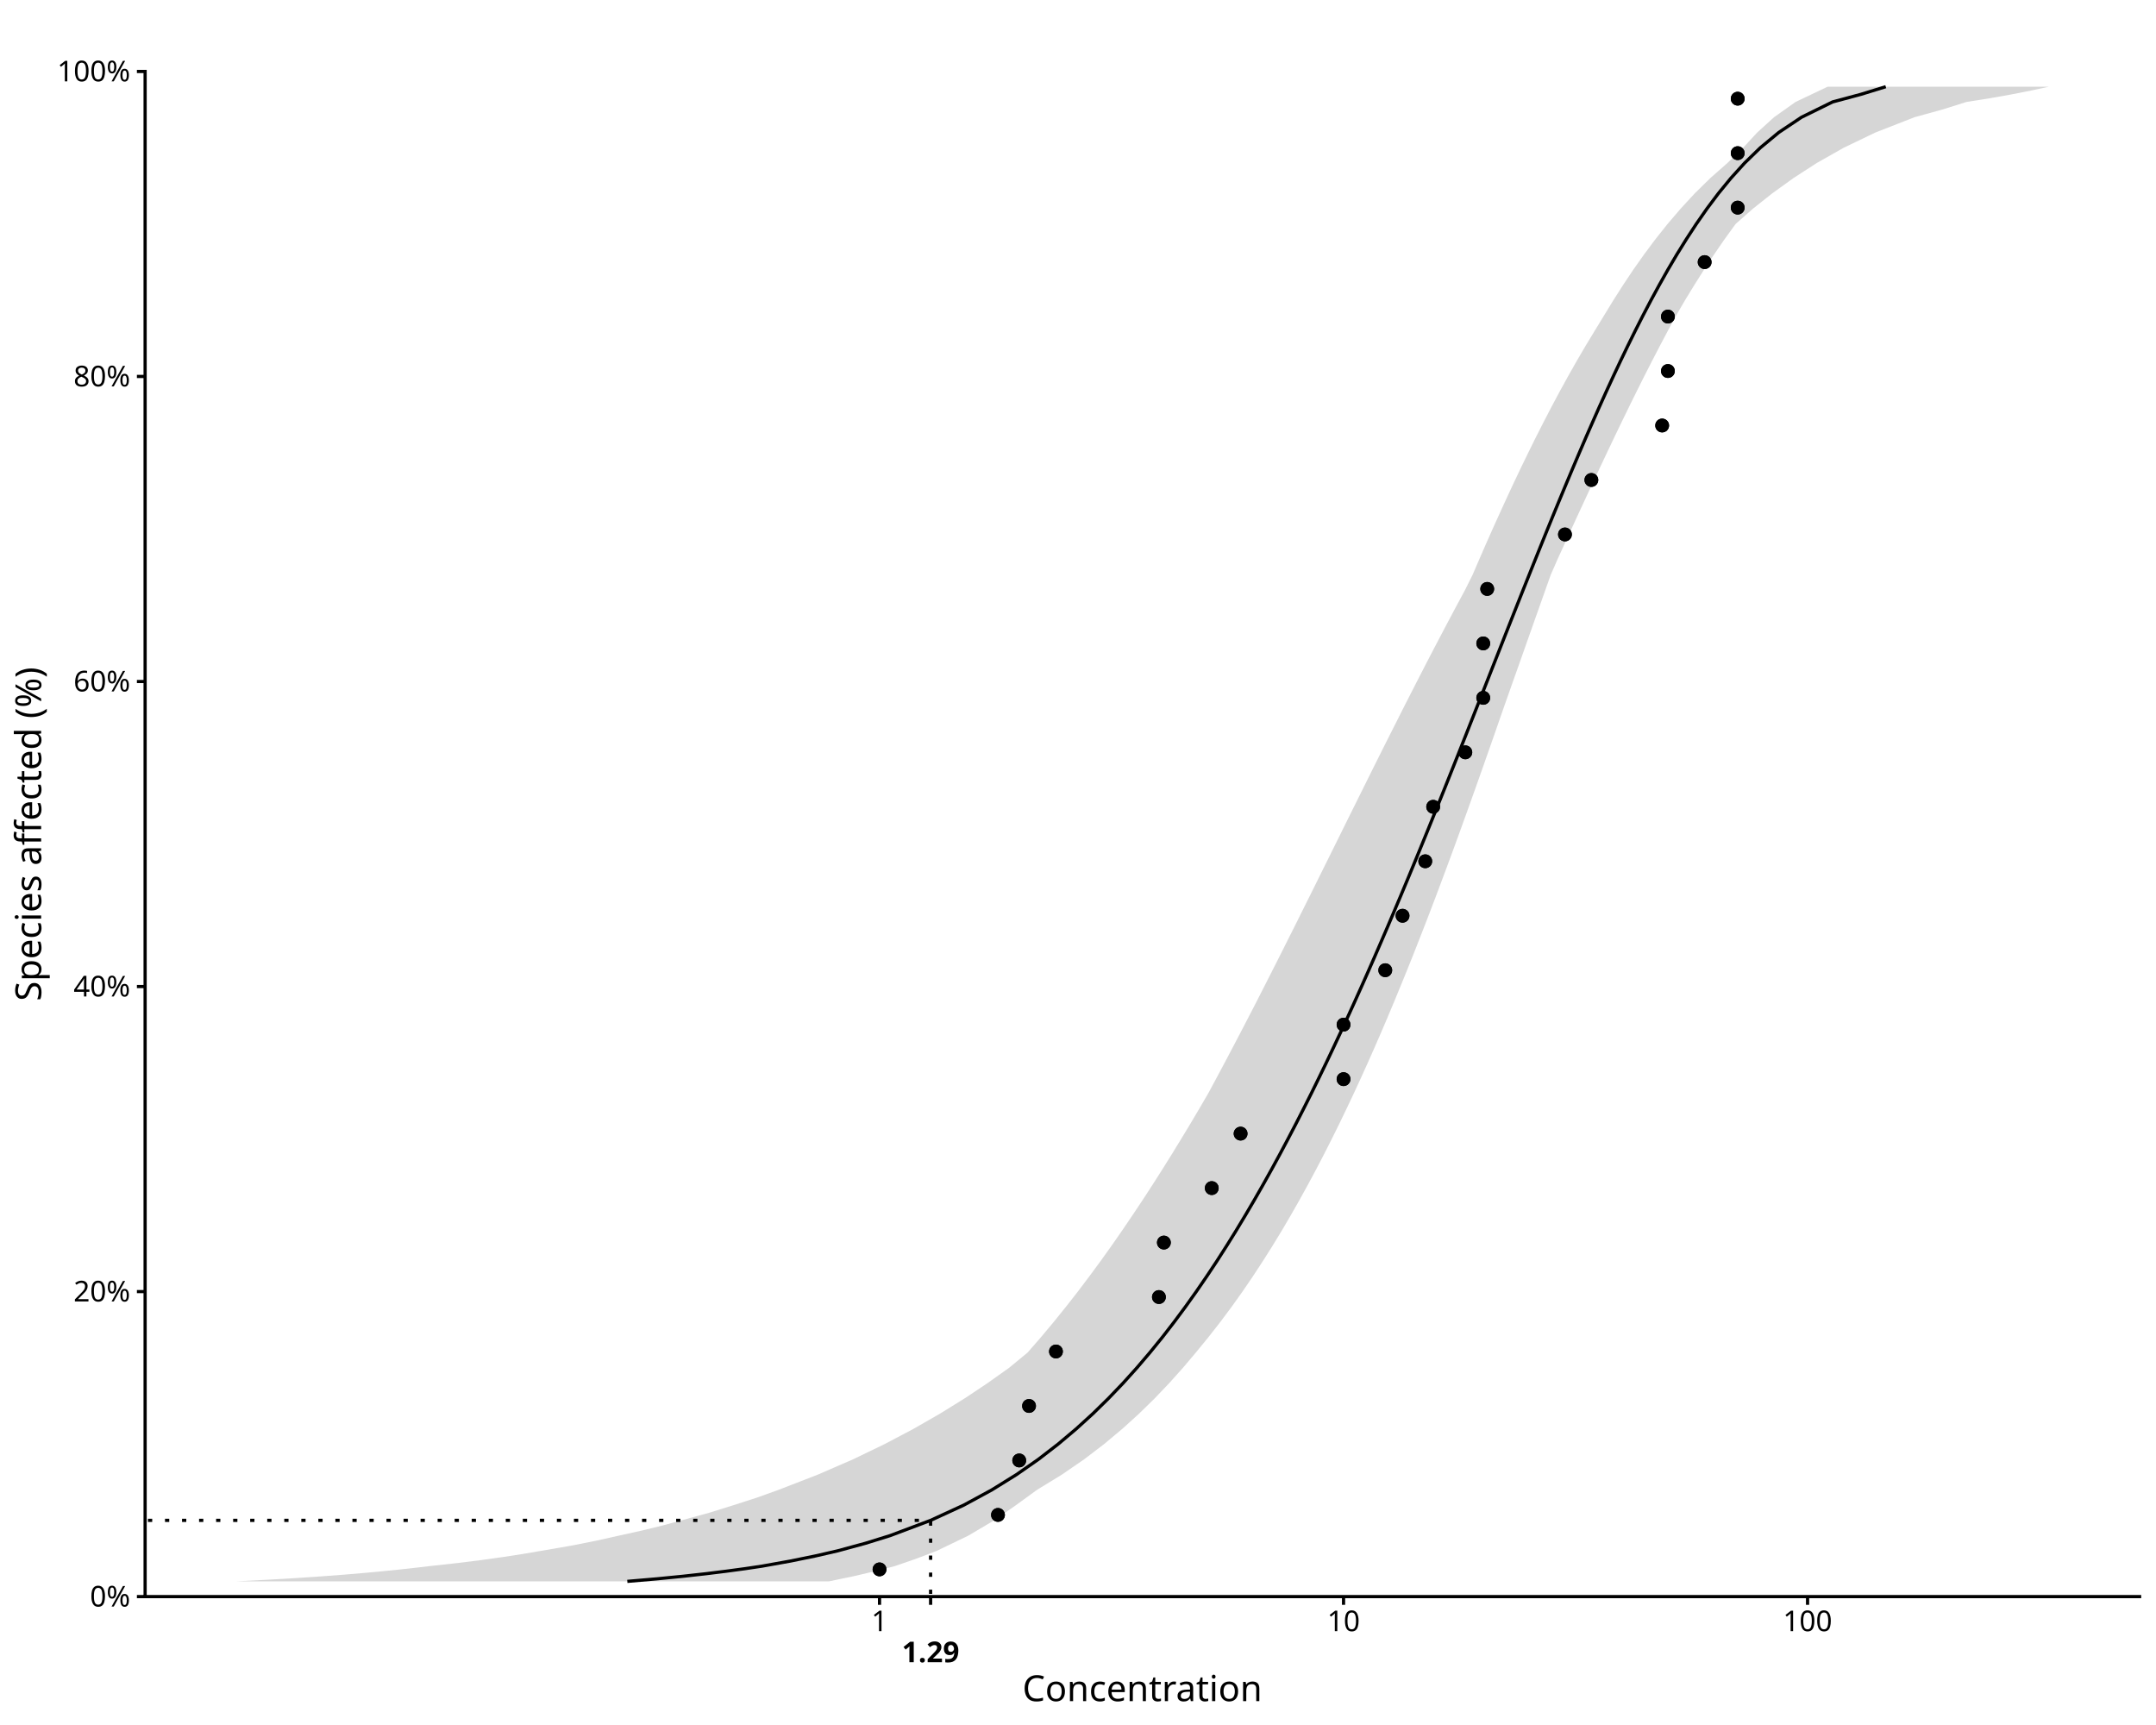
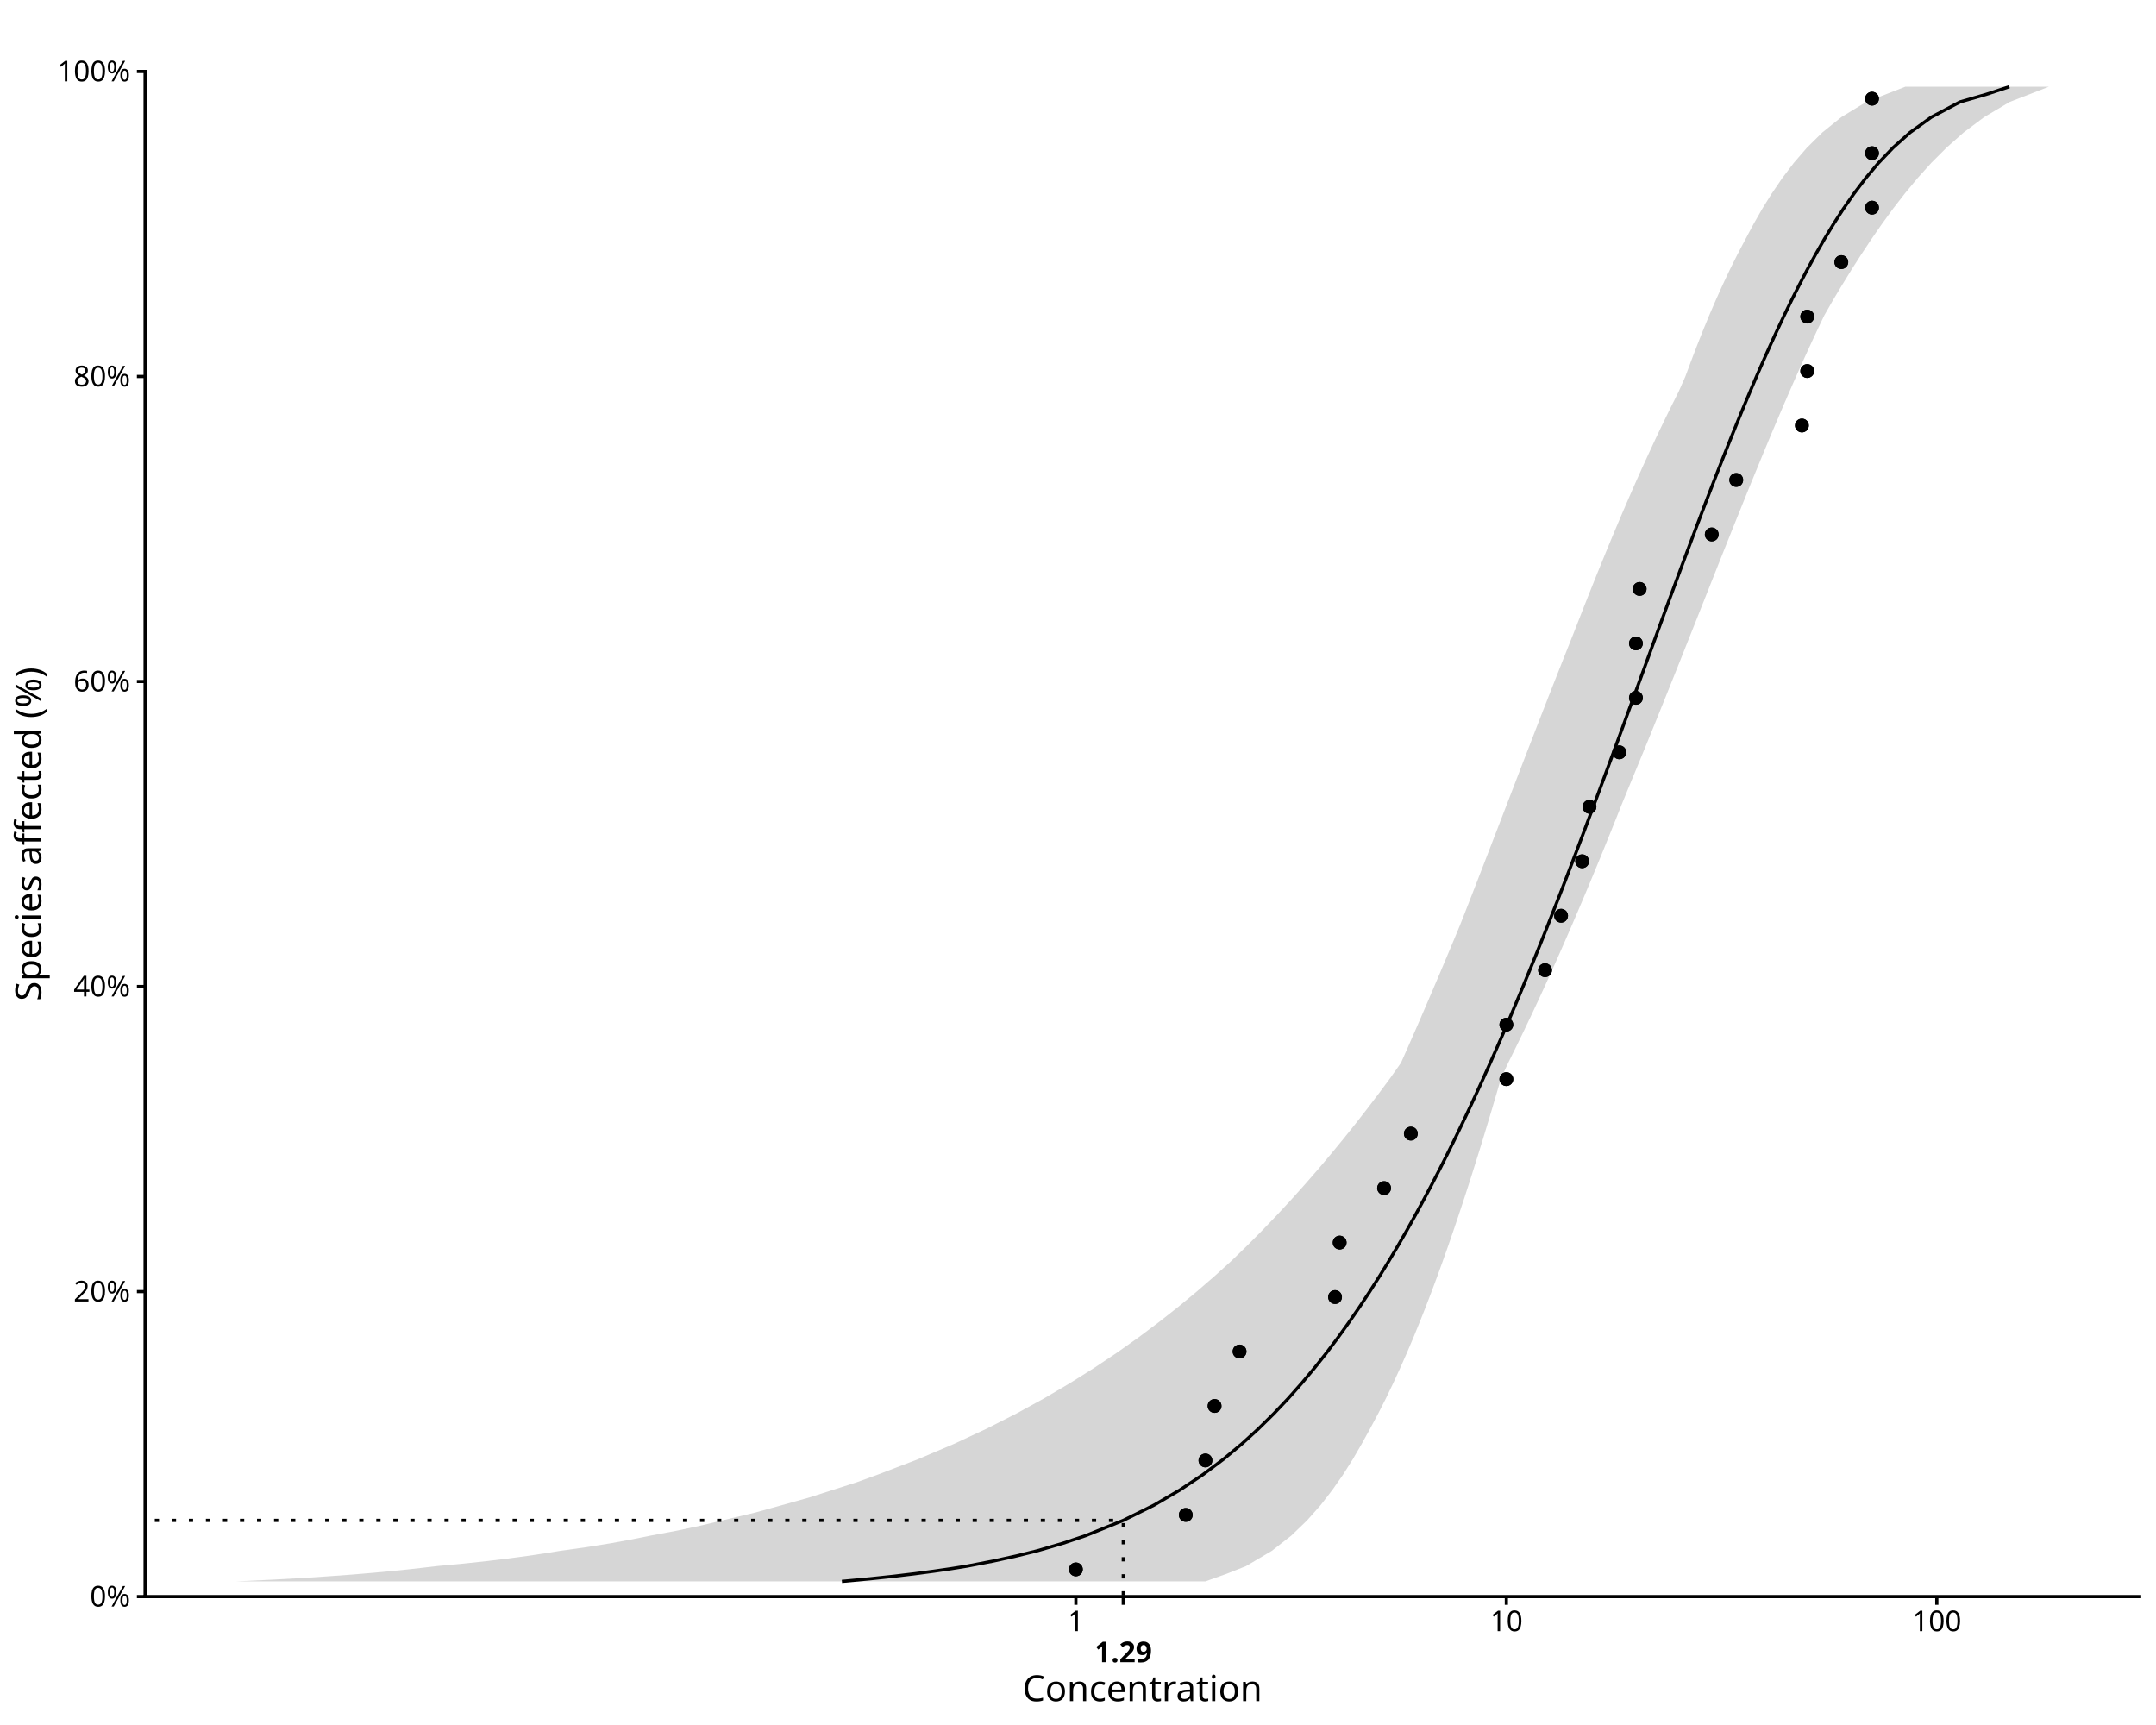
<svg xmlns="http://www.w3.org/2000/svg" class="svglite" data-engine-version="2.0" width="720.00pt" height="576.00pt" viewBox="0 0 720.00 576.00">
  <defs>
    <style type="text/css">
    .svglite line, .svglite polyline, .svglite polygon, .svglite path, .svglite rect, .svglite circle {
      fill: none;
      stroke: #000000;
      stroke-linecap: round;
      stroke-linejoin: round;
      stroke-miterlimit: 10.00;
    }
  </style>
  </defs>
  <rect width="100%" height="100%" style="stroke: none; fill: #FFFFFF;" />
  <defs>
    <clipPath id="cpMC4wMHw3MjAuMDB8MC4wMHw1NzYuMDA=">
      <rect x="0.00" y="0.00" width="720.00" height="576.00" />
    </clipPath>
  </defs>
  <g clip-path="url(#cpMC4wMHw3MjAuMDB8MC4wMHw1NzYuMDA=)">
    <rect x="0.00" y="0.00" width="720.00" height="576.00" style="stroke-width: 1.07; stroke: #FFFFFF; fill: #FFFFFF;" />
  </g>
  <defs>
    <clipPath id="cpNDguNDZ8NzE0LjUyfDIzLjg2fDUzMy4xMw==">
      <rect x="48.46" y="23.86" width="666.07" height="509.27" />
    </clipPath>
  </defs>
  <g clip-path="url(#cpNDguNDZ8NzE0LjUyfDIzLjg2fDUzMy4xMw==)">
    <rect x="48.46" y="23.86" width="666.07" height="509.27" style="stroke-width: 1.07; stroke: none; fill: #FFFFFF;" />
-     <polygon points="276.81,528.04 284.97,526.34 292.24,524.64 298.80,522.95 306.18,520.40 312.83,517.85 323.39,512.76 331.99,507.67 339.30,502.58 346.31,497.48 354.62,492.39 362.03,487.30 368.71,482.20 374.80,477.11 380.41,472.02 385.62,466.93 390.48,461.83 395.04,456.74 399.34,451.65 403.51,446.56 407.50,441.46 411.30,436.37 414.93,431.28 418.41,426.18 421.74,421.09 424.96,416.00 428.06,410.91 431.05,405.81 433.95,400.72 436.76,395.63 439.49,390.54 442.15,385.44 444.73,380.35 447.25,375.26 449.71,370.16 452.12,365.07 454.47,359.98 456.77,354.89 459.03,349.79 461.25,344.70 463.42,339.61 465.56,334.52 467.66,329.42 469.74,324.33 471.78,319.24 473.79,314.14 475.78,309.05 477.74,303.96 479.68,298.87 481.59,293.77 483.49,288.68 485.37,283.59 487.23,278.50 489.07,273.40 490.90,268.31 492.72,263.22 494.53,258.12 496.32,253.03 498.11,247.94 499.89,242.85 501.66,237.75 503.45,232.66 505.25,227.57 507.06,222.48 508.86,217.38 510.66,212.29 512.46,207.20 514.27,202.10 516.07,197.01 517.88,191.92 520.11,186.83 522.44,181.73 524.78,176.64 527.12,171.55 529.48,166.46 531.85,161.36 534.24,156.27 536.64,151.18 539.07,146.08 541.52,140.99 544.00,135.90 546.51,130.81 549.06,125.71 551.66,120.62 554.30,115.53 556.99,110.43 559.75,105.34 562.72,100.25 565.83,95.16 569.06,90.06 572.41,84.97 575.92,79.88 579.61,74.79 585.39,69.69 591.80,64.60 598.86,59.51 606.74,54.41 615.74,49.32 626.33,44.23 639.36,39.14 648.60,36.59 656.73,34.04 664.73,32.77 671.88,31.50 678.35,30.22 684.24,28.95 679.60,28.95 674.62,28.95 669.23,28.95 663.38,28.95 656.97,28.95 649.88,28.95 641.96,28.95 632.98,28.95 622.61,28.95 610.35,28.95 599.63,34.04 592.45,39.14 586.84,44.23 582.13,49.32 576.90,54.41 571.12,59.51 565.94,64.60 561.24,69.69 556.88,74.79 552.83,79.88 549.03,84.97 545.44,90.06 542.04,95.16 538.79,100.25 535.68,105.34 532.57,110.43 529.48,115.53 526.50,120.62 523.62,125.71 520.82,130.81 518.10,135.90 515.46,140.99 512.87,146.08 510.35,151.18 507.88,156.27 505.46,161.36 503.09,166.46 500.76,171.55 498.46,176.64 496.20,181.73 493.98,186.83 491.78,191.92 489.25,197.01 486.51,202.10 483.79,207.20 481.11,212.29 478.44,217.38 475.80,222.48 473.18,227.57 470.58,232.66 467.99,237.75 465.42,242.85 462.85,247.94 460.30,253.03 457.76,258.12 455.23,263.22 452.70,268.31 450.17,273.40 447.65,278.50 445.13,283.59 442.60,288.68 440.08,293.77 437.55,298.87 435.01,303.96 432.47,309.05 429.92,314.14 427.36,319.24 424.78,324.33 422.19,329.42 419.59,334.52 416.96,339.61 414.32,344.70 411.65,349.79 408.96,354.89 406.24,359.98 403.50,365.07 400.53,370.16 397.51,375.26 394.43,380.35 391.31,385.44 388.12,390.54 384.88,395.63 381.57,400.72 378.18,405.81 374.72,410.91 371.18,416.00 367.54,421.09 363.79,426.18 359.94,431.28 355.96,436.37 351.85,441.46 347.59,446.56 343.15,451.65 336.97,456.74 329.80,461.83 322.15,466.93 313.94,472.02 305.07,477.11 295.42,482.20 284.85,487.30 273.13,492.39 259.99,497.48 252.91,500.03 245.01,502.58 236.86,505.12 227.58,507.67 221.32,509.37 214.41,511.06 206.72,512.76 199.10,514.46 190.52,516.16 180.67,517.85 174.69,518.87 168.12,519.89 160.85,520.91 152.69,521.93 143.40,522.95 138.61,523.51 133.47,524.08 127.89,524.64 121.81,525.21 115.12,525.78 107.70,526.34 99.36,526.91 89.83,527.47 78.73,528.04 " style="stroke-width: 1.07; stroke: none; fill: #333333; fill-opacity: 0.20;" />
-     <polyline points="209.50,528.04 219.41,527.19 228.05,526.34 235.71,525.49 242.58,524.64 248.82,523.80 254.52,522.95 264.01,521.25 272.32,519.55 279.72,517.85 289.06,515.31 297.26,512.76 310.78,507.67 321.85,502.58 331.25,497.48 339.45,492.39 346.76,487.30 353.37,482.20 359.41,477.11 365.00,472.02 370.19,466.93 375.07,461.83 379.66,456.74 384.00,451.65 388.14,446.56 392.09,441.46 395.87,436.37 399.50,431.28 403.00,426.18 406.38,421.09 409.64,416.00 412.81,410.91 415.88,405.81 418.87,400.72 421.78,395.63 424.62,390.54 427.40,385.44 430.11,380.35 432.77,375.26 435.37,370.16 437.93,365.07 440.43,359.98 442.90,354.89 445.32,349.79 447.71,344.70 450.07,339.61 452.39,334.52 454.68,329.42 456.94,324.33 459.17,319.24 461.38,314.14 463.57,309.05 465.73,303.96 467.88,298.87 470.01,293.77 472.12,288.68 474.21,283.59 476.29,278.50 478.36,273.40 480.41,268.31 482.46,263.22 484.49,258.12 486.52,253.03 488.54,247.94 490.55,242.85 492.56,237.75 494.57,232.66 496.58,227.57 498.58,222.48 500.59,217.38 502.59,212.29 504.60,207.20 506.62,202.10 508.64,197.01 510.67,191.92 512.71,186.83 514.76,181.73 516.82,176.64 518.90,171.55 521.00,166.46 523.12,161.36 525.26,156.27 527.42,151.18 529.61,146.08 531.84,140.99 534.09,135.90 536.39,130.81 538.74,125.71 541.13,120.62 543.58,115.53 546.10,110.43 548.68,105.34 551.35,100.25 554.12,95.16 556.99,90.06 559.99,84.97 563.15,79.88 566.48,74.79 570.03,69.69 573.85,64.60 578.02,59.51 582.64,54.41 587.88,49.32 594.02,44.23 601.63,39.14 611.99,34.04 621.45,31.50 629.75,28.95 " style="stroke-width: 1.07; stroke-linecap: butt;" />
-     <polyline points="-326.13,507.67 6.22,507.67 52.63,507.67 79.83,507.67 99.16,507.67 114.15,507.67 126.40,507.67 136.76,507.67 145.74,507.67 153.66,507.67 160.75,507.67 167.16,507.67 173.01,507.67 178.39,507.67 183.38,507.67 188.02,507.67 192.36,507.67 196.44,507.67 200.28,507.67 203.92,507.67 207.37,507.67 210.65,507.67 213.78,507.67 216.78,507.67 219.64,507.67 222.39,507.67 225.02,507.67 227.56,507.67 230.01,507.67 232.37,507.67 234.65,507.67 236.86,507.67 238.99,507.67 241.06,507.67 243.07,507.67 245.02,507.67 246.92,507.67 248.76,507.67 250.56,507.67 252.31,507.67 254.01,507.67 255.67,507.67 257.29,507.67 258.88,507.67 260.42,507.67 261.93,507.67 263.41,507.67 264.86,507.67 266.28,507.67 267.66,507.67 269.02,507.67 270.36,507.67 271.66,507.67 272.94,507.67 274.20,507.67 275.44,507.67 276.65,507.67 277.84,507.67 279.01,507.67 280.16,507.67 281.29,507.67 282.40,507.67 283.50,507.67 284.58,507.67 285.64,507.67 286.68,507.67 287.71,507.67 288.72,507.67 289.71,507.67 290.70,507.67 291.67,507.67 292.62,507.67 293.56,507.67 294.49,507.67 295.41,507.67 296.31,507.67 297.20,507.67 298.08,507.67 298.95,507.67 299.80,507.67 300.65,507.67 301.49,507.67 302.31,507.67 303.13,507.67 303.93,507.67 304.73,507.67 305.52,507.67 306.30,507.67 307.07,507.67 307.83,507.67 308.58,507.67 309.32,507.67 310.06,507.67 310.78,507.67 310.78,533.13 " style="stroke-width: 1.07; stroke-dasharray: 1.42,4.27; stroke-linecap: butt;" />
-     <circle cx="343.65" cy="469.47" r="1.95" style="stroke-width: 0.71; fill: #000000;" />
-     <circle cx="352.64" cy="451.28" r="1.95" style="stroke-width: 0.71; fill: #000000;" />
-     <circle cx="388.68" cy="414.91" r="1.95" style="stroke-width: 0.71; fill: #000000;" />
-     <circle cx="448.68" cy="360.34" r="1.95" style="stroke-width: 0.71; fill: #000000;" />
-     <circle cx="478.61" cy="269.40" r="1.95" style="stroke-width: 0.71; fill: #000000;" />
-     <circle cx="489.35" cy="251.21" r="1.95" style="stroke-width: 0.71; fill: #000000;" />
-     <circle cx="414.30" cy="378.53" r="1.95" style="stroke-width: 0.71; fill: #000000;" />
-     <circle cx="448.68" cy="342.15" r="1.95" style="stroke-width: 0.71; fill: #000000;" />
-     <circle cx="468.38" cy="305.78" r="1.95" style="stroke-width: 0.71; fill: #000000;" />
-     <circle cx="475.97" cy="287.59" r="1.95" style="stroke-width: 0.71; fill: #000000;" />
-     <circle cx="495.33" cy="233.02" r="1.95" style="stroke-width: 0.71; fill: #000000;" />
-     <circle cx="495.33" cy="214.84" r="1.95" style="stroke-width: 0.71; fill: #000000;" />
-     <circle cx="496.66" cy="196.65" r="1.95" style="stroke-width: 0.71; fill: #000000;" />
-     <circle cx="555.08" cy="142.08" r="1.95" style="stroke-width: 0.71; fill: #000000;" />
-     <circle cx="557.00" cy="123.89" r="1.95" style="stroke-width: 0.71; fill: #000000;" />
-     <circle cx="580.31" cy="69.33" r="1.95" style="stroke-width: 0.71; fill: #000000;" />
-     <circle cx="580.31" cy="51.14" r="1.95" style="stroke-width: 0.71; fill: #000000;" />
-     <circle cx="580.31" cy="32.95" r="1.95" style="stroke-width: 0.71; fill: #000000;" />
-     <circle cx="293.72" cy="524.04" r="1.95" style="stroke-width: 0.71; fill: #000000;" />
-     <circle cx="333.28" cy="505.85" r="1.95" style="stroke-width: 0.71; fill: #000000;" />
-     <circle cx="340.37" cy="487.66" r="1.95" style="stroke-width: 0.71; fill: #000000;" />
-     <circle cx="387.02" cy="433.10" r="1.95" style="stroke-width: 0.71; fill: #000000;" />
-     <circle cx="404.67" cy="396.72" r="1.95" style="stroke-width: 0.71; fill: #000000;" />
-     <circle cx="462.61" cy="323.97" r="1.95" style="stroke-width: 0.71; fill: #000000;" />
-     <circle cx="522.62" cy="178.46" r="1.95" style="stroke-width: 0.71; fill: #000000;" />
-     <circle cx="531.44" cy="160.27" r="1.95" style="stroke-width: 0.71; fill: #000000;" />
-     <circle cx="557.00" cy="105.71" r="1.95" style="stroke-width: 0.71; fill: #000000;" />
-     <circle cx="569.27" cy="87.52" r="1.95" style="stroke-width: 0.71; fill: #000000;" />
-     <circle cx="343.65" cy="469.47" r="1.95" style="stroke-width: 0.71; fill: #000000;" />
-     <circle cx="352.64" cy="451.28" r="1.95" style="stroke-width: 0.71; fill: #000000;" />
-     <circle cx="388.68" cy="414.91" r="1.95" style="stroke-width: 0.71; fill: #000000;" />
-     <circle cx="448.68" cy="360.34" r="1.95" style="stroke-width: 0.71; fill: #000000;" />
-     <circle cx="478.61" cy="269.40" r="1.95" style="stroke-width: 0.71; fill: #000000;" />
-     <circle cx="489.35" cy="251.21" r="1.95" style="stroke-width: 0.71; fill: #000000;" />
-     <circle cx="414.30" cy="378.53" r="1.95" style="stroke-width: 0.71; fill: #000000;" />
-     <circle cx="448.68" cy="342.15" r="1.95" style="stroke-width: 0.71; fill: #000000;" />
-     <circle cx="468.38" cy="305.78" r="1.95" style="stroke-width: 0.71; fill: #000000;" />
-     <circle cx="475.97" cy="287.59" r="1.95" style="stroke-width: 0.71; fill: #000000;" />
-     <circle cx="495.33" cy="233.02" r="1.95" style="stroke-width: 0.71; fill: #000000;" />
-     <circle cx="495.33" cy="214.84" r="1.95" style="stroke-width: 0.71; fill: #000000;" />
-     <circle cx="496.66" cy="196.65" r="1.95" style="stroke-width: 0.71; fill: #000000;" />
-     <circle cx="555.08" cy="142.08" r="1.95" style="stroke-width: 0.71; fill: #000000;" />
-     <circle cx="557.00" cy="123.89" r="1.95" style="stroke-width: 0.71; fill: #000000;" />
-     <circle cx="580.31" cy="69.33" r="1.95" style="stroke-width: 0.71; fill: #000000;" />
-     <circle cx="580.31" cy="51.14" r="1.95" style="stroke-width: 0.71; fill: #000000;" />
-     <circle cx="580.31" cy="32.95" r="1.95" style="stroke-width: 0.71; fill: #000000;" />
-     <circle cx="293.72" cy="524.04" r="1.95" style="stroke-width: 0.71; fill: #000000;" />
-     <circle cx="333.28" cy="505.85" r="1.95" style="stroke-width: 0.71; fill: #000000;" />
-     <circle cx="340.37" cy="487.66" r="1.95" style="stroke-width: 0.71; fill: #000000;" />
-     <circle cx="387.02" cy="433.10" r="1.95" style="stroke-width: 0.71; fill: #000000;" />
-     <circle cx="404.67" cy="396.72" r="1.95" style="stroke-width: 0.71; fill: #000000;" />
-     <circle cx="462.61" cy="323.97" r="1.95" style="stroke-width: 0.71; fill: #000000;" />
-     <circle cx="522.62" cy="178.46" r="1.95" style="stroke-width: 0.71; fill: #000000;" />
-     <circle cx="531.44" cy="160.27" r="1.95" style="stroke-width: 0.71; fill: #000000;" />
-     <circle cx="557.00" cy="105.71" r="1.95" style="stroke-width: 0.71; fill: #000000;" />
-     <circle cx="569.27" cy="87.52" r="1.95" style="stroke-width: 0.71; fill: #000000;" />
-     <polyline points="343.65,469.47 343.65,469.47 " style="stroke-width: 1.07; stroke-linecap: butt;" />
-     <polyline points="352.64,451.28 352.64,451.28 " style="stroke-width: 1.07; stroke-linecap: butt;" />
-     <polyline points="388.68,414.91 388.68,414.91 " style="stroke-width: 1.07; stroke-linecap: butt;" />
-     <polyline points="448.68,360.34 448.68,360.34 " style="stroke-width: 1.07; stroke-linecap: butt;" />
-     <polyline points="478.61,269.40 478.61,269.40 " style="stroke-width: 1.07; stroke-linecap: butt;" />
-     <polyline points="489.35,251.21 489.35,251.21 " style="stroke-width: 1.07; stroke-linecap: butt;" />
-     <polyline points="414.30,378.53 414.30,378.53 " style="stroke-width: 1.07; stroke-linecap: butt;" />
-     <polyline points="448.68,342.15 448.68,342.15 " style="stroke-width: 1.07; stroke-linecap: butt;" />
-     <polyline points="468.38,305.78 468.38,305.78 " style="stroke-width: 1.07; stroke-linecap: butt;" />
-     <polyline points="475.97,287.59 475.97,287.59 " style="stroke-width: 1.07; stroke-linecap: butt;" />
-     <polyline points="495.33,233.02 495.33,233.02 " style="stroke-width: 1.07; stroke-linecap: butt;" />
-     <polyline points="495.33,214.84 495.33,214.84 " style="stroke-width: 1.07; stroke-linecap: butt;" />
-     <polyline points="496.66,196.65 496.66,196.65 " style="stroke-width: 1.07; stroke-linecap: butt;" />
-     <polyline points="555.08,142.08 555.08,142.08 " style="stroke-width: 1.07; stroke-linecap: butt;" />
-     <polyline points="557.00,123.89 557.00,123.89 " style="stroke-width: 1.07; stroke-linecap: butt;" />
-     <polyline points="580.31,69.33 580.31,69.33 " style="stroke-width: 1.07; stroke-linecap: butt;" />
-     <polyline points="580.31,51.14 580.31,51.14 " style="stroke-width: 1.07; stroke-linecap: butt;" />
-     <polyline points="580.31,32.95 580.31,32.95 " style="stroke-width: 1.07; stroke-linecap: butt;" />
-     <polyline points="293.72,524.04 293.72,524.04 " style="stroke-width: 1.07; stroke-linecap: butt;" />
-     <polyline points="333.28,505.85 333.28,505.85 " style="stroke-width: 1.07; stroke-linecap: butt;" />
-     <polyline points="340.37,487.66 340.37,487.66 " style="stroke-width: 1.07; stroke-linecap: butt;" />
-     <polyline points="387.02,433.10 387.02,433.10 " style="stroke-width: 1.07; stroke-linecap: butt;" />
-     <polyline points="404.67,396.72 404.67,396.72 " style="stroke-width: 1.07; stroke-linecap: butt;" />
-     <polyline points="462.61,323.97 462.61,323.97 " style="stroke-width: 1.07; stroke-linecap: butt;" />
-     <polyline points="522.62,178.46 522.62,178.46 " style="stroke-width: 1.07; stroke-linecap: butt;" />
-     <polyline points="531.44,160.27 531.44,160.27 " style="stroke-width: 1.07; stroke-linecap: butt;" />
-     <polyline points="557.00,105.71 557.00,105.71 " style="stroke-width: 1.07; stroke-linecap: butt;" />
-     <polyline points="569.27,87.52 569.27,87.52 " style="stroke-width: 1.07; stroke-linecap: butt;" />
+     <polygon points="402.52,528.04 409.68,525.49 416.10,522.95 424.72,517.85 431.22,512.76 436.51,507.67 441.02,502.58 444.97,497.48 448.52,492.39 451.74,487.30 454.71,482.20 457.51,477.11 460.24,472.02 462.83,466.93 465.28,461.83 467.62,456.74 469.87,451.65 472.03,446.56 474.11,441.46 476.13,436.37 478.08,431.28 479.98,426.18 481.82,421.09 483.62,416.00 485.38,410.91 487.10,405.81 488.79,400.72 490.44,395.63 492.06,390.54 493.66,385.44 495.23,380.35 496.77,375.26 498.30,370.16 499.80,365.07 501.29,359.98 503.67,354.89 506.19,349.79 508.67,344.70 511.10,339.61 513.49,334.52 515.84,329.42 518.15,324.33 520.43,319.24 522.67,314.14 524.89,309.05 527.07,303.96 529.23,298.87 531.36,293.77 533.47,288.68 535.56,283.59 537.62,278.50 539.67,273.40 541.70,268.31 543.78,263.22 545.89,258.12 547.99,253.03 550.08,247.94 552.15,242.85 554.21,237.75 556.26,232.66 558.30,227.57 560.34,222.48 562.37,217.38 564.39,212.29 566.42,207.20 568.44,202.10 570.46,197.01 572.48,191.92 574.50,186.83 576.54,181.73 578.57,176.64 580.62,171.55 582.67,166.46 584.74,161.36 586.83,156.27 588.93,151.18 591.05,146.08 593.20,140.99 595.37,135.90 597.57,130.81 599.81,125.71 602.09,120.62 604.41,115.53 606.78,110.43 609.21,105.34 612.12,100.25 615.17,95.16 618.31,90.06 621.56,84.97 624.94,79.88 628.47,74.79 632.18,69.69 636.13,64.60 640.35,59.51 644.94,54.41 650.02,49.32 655.77,44.23 662.56,39.14 671.14,34.04 684.24,28.95 679.27,28.95 673.87,28.95 667.95,28.95 661.41,28.95 654.11,28.95 645.84,28.95 636.30,28.95 623.22,34.04 614.87,39.14 608.57,44.23 603.42,49.32 599.02,54.41 595.16,59.51 591.69,64.60 588.52,69.69 585.61,74.79 582.89,79.88 580.21,84.97 577.67,90.06 575.26,95.16 572.97,100.25 570.78,105.34 568.68,110.43 566.67,115.53 564.72,120.62 562.83,125.71 560.57,130.81 558.01,135.90 555.52,140.99 553.08,146.08 550.71,151.18 548.38,156.27 546.10,161.36 543.86,166.46 541.67,171.55 539.51,176.64 537.38,181.73 535.29,186.83 533.22,191.92 531.18,197.01 529.16,202.10 527.16,207.20 525.17,212.29 523.14,217.38 521.12,222.48 519.11,227.57 517.11,232.66 515.12,237.75 513.14,242.85 511.17,247.94 509.20,253.03 507.24,258.12 505.28,263.22 503.32,268.31 501.36,273.40 499.39,278.50 497.43,283.59 495.46,288.68 493.49,293.77 491.51,298.87 489.52,303.96 487.52,309.05 485.40,314.14 483.26,319.24 481.12,324.33 478.95,329.42 476.77,334.52 474.58,339.61 472.36,344.70 470.12,349.79 467.86,354.89 464.28,359.98 460.50,365.07 456.63,370.16 452.66,375.26 448.58,380.35 444.39,385.44 440.09,390.54 435.65,395.63 431.08,400.72 426.36,405.81 421.47,410.91 416.42,416.00 411.16,421.09 405.53,426.18 399.64,431.28 393.49,436.37 387.02,441.46 380.22,446.56 373.04,451.65 365.43,456.74 357.33,461.83 348.68,466.93 339.39,472.02 329.35,477.11 318.43,482.20 306.43,487.30 293.13,492.39 286.11,494.94 278.20,497.48 270.25,500.03 261.14,502.58 251.97,505.12 241.23,507.67 234.21,509.37 226.31,511.06 217.26,512.76 210.96,514.03 203.96,515.31 196.07,516.58 187.03,517.85 181.79,518.70 176.06,519.55 169.75,520.40 162.73,521.25 154.81,522.10 145.75,522.95 141.01,523.51 135.88,524.08 130.29,524.64 124.15,525.21 117.34,525.78 109.69,526.34 100.97,526.91 90.84,527.47 78.73,528.04 " style="stroke-width: 1.07; stroke: none; fill: #333333; fill-opacity: 0.20;" />
+     <polyline points="281.16,528.04 290.36,527.19 298.37,526.34 305.47,525.49 311.85,524.64 317.63,523.80 322.93,522.95 331.73,521.25 339.44,519.55 346.30,517.85 354.97,515.31 362.57,512.76 375.12,507.67 385.38,502.58 394.10,497.48 401.72,492.39 408.50,487.30 414.63,482.20 420.23,477.11 425.41,472.02 430.23,466.93 434.75,461.83 439.01,456.74 443.05,451.65 446.88,446.56 450.54,441.46 454.05,436.37 457.42,431.28 460.67,426.18 463.80,421.09 466.83,416.00 469.77,410.91 472.62,405.81 475.39,400.72 478.09,395.63 480.73,390.54 483.30,385.44 485.82,380.35 488.28,375.26 490.70,370.16 493.07,365.07 495.39,359.98 497.68,354.89 499.93,349.79 502.15,344.70 504.33,339.61 506.48,334.52 508.61,329.42 510.70,324.33 512.78,319.24 514.83,314.14 516.86,309.05 518.86,303.96 520.86,298.87 522.83,293.77 524.79,288.68 526.73,283.59 528.66,278.50 530.57,273.40 532.48,268.31 534.38,263.22 536.27,258.12 538.15,253.03 540.02,247.94 541.89,242.85 543.75,237.75 545.62,232.66 547.48,227.57 549.34,222.48 551.20,217.38 553.06,212.29 554.92,207.20 556.79,202.10 558.67,197.01 560.55,191.92 562.44,186.83 564.35,181.73 566.26,176.64 568.19,171.55 570.13,166.46 572.10,161.36 574.08,156.27 576.09,151.18 578.12,146.08 580.19,140.99 582.28,135.90 584.42,130.81 586.59,125.71 588.81,120.62 591.08,115.53 593.42,110.43 595.82,105.34 598.29,100.25 600.86,95.16 603.52,90.06 606.31,84.97 609.23,79.88 612.32,74.79 615.62,69.69 619.17,64.60 623.03,59.51 627.32,54.41 632.18,49.32 637.88,44.23 644.93,39.14 654.54,34.04 663.32,31.50 671.02,28.95 " style="stroke-width: 1.07; stroke-linecap: butt;" />
+     <polyline points="-215.74,507.67 97.43,507.67 140.50,507.67 165.75,507.67 183.67,507.67 197.58,507.67 208.95,507.67 218.57,507.67 226.90,507.67 234.24,507.67 240.82,507.67 246.76,507.67 252.19,507.67 257.19,507.67 261.81,507.67 266.12,507.67 270.14,507.67 273.93,507.67 277.50,507.67 280.87,507.67 284.07,507.67 287.12,507.67 290.02,507.67 292.79,507.67 295.45,507.67 298.00,507.67 300.45,507.67 302.80,507.67 305.07,507.67 307.26,507.67 309.38,507.67 311.43,507.67 313.41,507.67 315.33,507.67 317.19,507.67 319.00,507.67 320.76,507.67 322.47,507.67 324.13,507.67 325.76,507.67 327.34,507.67 328.88,507.67 330.38,507.67 331.85,507.67 333.29,507.67 334.69,507.67 336.06,507.67 337.40,507.67 338.72,507.67 340.00,507.67 341.27,507.67 342.50,507.67 343.71,507.67 344.90,507.67 346.07,507.67 347.21,507.67 348.34,507.67 349.44,507.67 350.53,507.67 351.60,507.67 352.65,507.67 353.68,507.67 354.69,507.67 355.69,507.67 356.68,507.67 357.64,507.67 358.60,507.67 359.54,507.67 360.46,507.67 361.37,507.67 362.27,507.67 363.16,507.67 364.03,507.67 364.89,507.67 365.74,507.67 366.58,507.67 367.40,507.67 368.22,507.67 369.03,507.67 369.82,507.67 370.61,507.67 371.38,507.67 372.15,507.67 372.90,507.67 373.65,507.67 374.39,507.67 375.12,507.67 375.12,533.13 " style="stroke-width: 1.07; stroke-dasharray: 1.42,4.27; stroke-linecap: butt;" />
+     <circle cx="405.61" cy="469.47" r="1.95" style="stroke-width: 0.71; fill: #000000;" />
+     <circle cx="413.95" cy="451.28" r="1.95" style="stroke-width: 0.71; fill: #000000;" />
+     <circle cx="447.38" cy="414.91" r="1.95" style="stroke-width: 0.71; fill: #000000;" />
+     <circle cx="503.05" cy="360.34" r="1.95" style="stroke-width: 0.71; fill: #000000;" />
+     <circle cx="530.81" cy="269.40" r="1.95" style="stroke-width: 0.71; fill: #000000;" />
+     <circle cx="540.78" cy="251.21" r="1.95" style="stroke-width: 0.71; fill: #000000;" />
+     <circle cx="471.15" cy="378.53" r="1.95" style="stroke-width: 0.71; fill: #000000;" />
+     <circle cx="503.05" cy="342.15" r="1.95" style="stroke-width: 0.71; fill: #000000;" />
+     <circle cx="521.32" cy="305.78" r="1.95" style="stroke-width: 0.71; fill: #000000;" />
+     <circle cx="528.36" cy="287.59" r="1.95" style="stroke-width: 0.71; fill: #000000;" />
+     <circle cx="546.32" cy="233.02" r="1.95" style="stroke-width: 0.71; fill: #000000;" />
+     <circle cx="546.32" cy="214.84" r="1.95" style="stroke-width: 0.71; fill: #000000;" />
+     <circle cx="547.56" cy="196.65" r="1.95" style="stroke-width: 0.71; fill: #000000;" />
+     <circle cx="601.75" cy="142.08" r="1.95" style="stroke-width: 0.71; fill: #000000;" />
+     <circle cx="603.53" cy="123.89" r="1.95" style="stroke-width: 0.71; fill: #000000;" />
+     <circle cx="625.16" cy="69.33" r="1.95" style="stroke-width: 0.71; fill: #000000;" />
+     <circle cx="625.16" cy="51.14" r="1.95" style="stroke-width: 0.71; fill: #000000;" />
+     <circle cx="625.16" cy="32.95" r="1.95" style="stroke-width: 0.71; fill: #000000;" />
+     <circle cx="359.29" cy="524.04" r="1.95" style="stroke-width: 0.71; fill: #000000;" />
+     <circle cx="395.99" cy="505.85" r="1.95" style="stroke-width: 0.71; fill: #000000;" />
+     <circle cx="402.56" cy="487.66" r="1.95" style="stroke-width: 0.71; fill: #000000;" />
+     <circle cx="445.84" cy="433.10" r="1.95" style="stroke-width: 0.71; fill: #000000;" />
+     <circle cx="462.22" cy="396.72" r="1.95" style="stroke-width: 0.71; fill: #000000;" />
+     <circle cx="515.97" cy="323.97" r="1.95" style="stroke-width: 0.71; fill: #000000;" />
+     <circle cx="571.64" cy="178.46" r="1.95" style="stroke-width: 0.71; fill: #000000;" />
+     <circle cx="579.82" cy="160.27" r="1.95" style="stroke-width: 0.71; fill: #000000;" />
+     <circle cx="603.53" cy="105.71" r="1.95" style="stroke-width: 0.71; fill: #000000;" />
+     <circle cx="614.91" cy="87.52" r="1.95" style="stroke-width: 0.71; fill: #000000;" />
+     <circle cx="405.61" cy="469.47" r="1.95" style="stroke-width: 0.71; fill: #000000;" />
+     <circle cx="413.95" cy="451.28" r="1.95" style="stroke-width: 0.71; fill: #000000;" />
+     <circle cx="447.38" cy="414.91" r="1.95" style="stroke-width: 0.71; fill: #000000;" />
+     <circle cx="503.05" cy="360.34" r="1.95" style="stroke-width: 0.71; fill: #000000;" />
+     <circle cx="530.81" cy="269.40" r="1.95" style="stroke-width: 0.71; fill: #000000;" />
+     <circle cx="540.78" cy="251.21" r="1.95" style="stroke-width: 0.71; fill: #000000;" />
+     <circle cx="471.15" cy="378.53" r="1.95" style="stroke-width: 0.71; fill: #000000;" />
+     <circle cx="503.05" cy="342.15" r="1.95" style="stroke-width: 0.71; fill: #000000;" />
+     <circle cx="521.32" cy="305.78" r="1.95" style="stroke-width: 0.71; fill: #000000;" />
+     <circle cx="528.36" cy="287.59" r="1.95" style="stroke-width: 0.71; fill: #000000;" />
+     <circle cx="546.32" cy="233.02" r="1.95" style="stroke-width: 0.71; fill: #000000;" />
+     <circle cx="546.32" cy="214.84" r="1.95" style="stroke-width: 0.71; fill: #000000;" />
+     <circle cx="547.56" cy="196.65" r="1.95" style="stroke-width: 0.71; fill: #000000;" />
+     <circle cx="601.75" cy="142.08" r="1.95" style="stroke-width: 0.71; fill: #000000;" />
+     <circle cx="603.53" cy="123.89" r="1.95" style="stroke-width: 0.71; fill: #000000;" />
+     <circle cx="625.16" cy="69.33" r="1.95" style="stroke-width: 0.71; fill: #000000;" />
+     <circle cx="625.16" cy="51.14" r="1.95" style="stroke-width: 0.71; fill: #000000;" />
+     <circle cx="625.16" cy="32.95" r="1.95" style="stroke-width: 0.71; fill: #000000;" />
+     <circle cx="359.29" cy="524.04" r="1.95" style="stroke-width: 0.71; fill: #000000;" />
+     <circle cx="395.99" cy="505.85" r="1.95" style="stroke-width: 0.71; fill: #000000;" />
+     <circle cx="402.56" cy="487.66" r="1.95" style="stroke-width: 0.71; fill: #000000;" />
+     <circle cx="445.84" cy="433.10" r="1.95" style="stroke-width: 0.71; fill: #000000;" />
+     <circle cx="462.22" cy="396.72" r="1.95" style="stroke-width: 0.71; fill: #000000;" />
+     <circle cx="515.97" cy="323.97" r="1.95" style="stroke-width: 0.71; fill: #000000;" />
+     <circle cx="571.64" cy="178.46" r="1.95" style="stroke-width: 0.71; fill: #000000;" />
+     <circle cx="579.82" cy="160.27" r="1.95" style="stroke-width: 0.71; fill: #000000;" />
+     <circle cx="603.53" cy="105.71" r="1.95" style="stroke-width: 0.71; fill: #000000;" />
+     <circle cx="614.91" cy="87.52" r="1.95" style="stroke-width: 0.71; fill: #000000;" />
+     <polyline points="405.61,469.47 405.61,469.47 " style="stroke-width: 1.07; stroke-linecap: butt;" />
+     <polyline points="413.95,451.28 413.95,451.28 " style="stroke-width: 1.07; stroke-linecap: butt;" />
+     <polyline points="447.38,414.91 447.38,414.91 " style="stroke-width: 1.07; stroke-linecap: butt;" />
+     <polyline points="503.05,360.34 503.05,360.34 " style="stroke-width: 1.07; stroke-linecap: butt;" />
+     <polyline points="530.81,269.40 530.81,269.40 " style="stroke-width: 1.07; stroke-linecap: butt;" />
+     <polyline points="540.78,251.21 540.78,251.21 " style="stroke-width: 1.07; stroke-linecap: butt;" />
+     <polyline points="471.15,378.53 471.15,378.53 " style="stroke-width: 1.07; stroke-linecap: butt;" />
+     <polyline points="503.05,342.15 503.05,342.15 " style="stroke-width: 1.07; stroke-linecap: butt;" />
+     <polyline points="521.32,305.78 521.32,305.78 " style="stroke-width: 1.07; stroke-linecap: butt;" />
+     <polyline points="528.36,287.59 528.36,287.59 " style="stroke-width: 1.07; stroke-linecap: butt;" />
+     <polyline points="546.32,233.02 546.32,233.02 " style="stroke-width: 1.07; stroke-linecap: butt;" />
+     <polyline points="546.32,214.84 546.32,214.84 " style="stroke-width: 1.07; stroke-linecap: butt;" />
+     <polyline points="547.56,196.65 547.56,196.65 " style="stroke-width: 1.07; stroke-linecap: butt;" />
+     <polyline points="601.75,142.08 601.75,142.08 " style="stroke-width: 1.07; stroke-linecap: butt;" />
+     <polyline points="603.53,123.89 603.53,123.89 " style="stroke-width: 1.07; stroke-linecap: butt;" />
+     <polyline points="625.16,69.33 625.16,69.33 " style="stroke-width: 1.07; stroke-linecap: butt;" />
+     <polyline points="625.16,51.14 625.16,51.14 " style="stroke-width: 1.07; stroke-linecap: butt;" />
+     <polyline points="625.16,32.95 625.16,32.95 " style="stroke-width: 1.07; stroke-linecap: butt;" />
+     <polyline points="359.29,524.04 359.29,524.04 " style="stroke-width: 1.07; stroke-linecap: butt;" />
+     <polyline points="395.99,505.85 395.99,505.85 " style="stroke-width: 1.07; stroke-linecap: butt;" />
+     <polyline points="402.56,487.66 402.56,487.66 " style="stroke-width: 1.07; stroke-linecap: butt;" />
+     <polyline points="445.84,433.10 445.84,433.10 " style="stroke-width: 1.07; stroke-linecap: butt;" />
+     <polyline points="462.22,396.72 462.22,396.72 " style="stroke-width: 1.07; stroke-linecap: butt;" />
+     <polyline points="515.97,323.97 515.97,323.97 " style="stroke-width: 1.07; stroke-linecap: butt;" />
+     <polyline points="571.64,178.46 571.64,178.46 " style="stroke-width: 1.07; stroke-linecap: butt;" />
+     <polyline points="579.82,160.27 579.82,160.27 " style="stroke-width: 1.07; stroke-linecap: butt;" />
+     <polyline points="603.53,105.71 603.53,105.71 " style="stroke-width: 1.07; stroke-linecap: butt;" />
+     <polyline points="614.91,87.52 614.91,87.52 " style="stroke-width: 1.07; stroke-linecap: butt;" />
  </g>
  <g clip-path="url(#cpMC4wMHw3MjAuMDB8MC4wMHw1NzYuMDA=)">
-     <polyline points="48.46,533.13 48.46,509.98 48.46,486.83 48.46,463.69 48.46,440.54 48.46,417.39 48.46,394.24 48.46,371.09 48.46,347.94 48.46,324.79 48.46,301.64 48.46,278.50 48.46,255.35 48.46,232.20 48.46,209.05 48.46,185.90 48.46,162.75 48.46,139.60 48.46,116.45 48.46,93.30 48.46,70.16 48.46,47.01 48.46,23.86 " style="stroke-width: 1.07; stroke-linecap: square;" />
+     <polyline points="48.46,533.13 48.46,508.88 48.46,484.63 48.46,460.38 48.46,436.13 48.46,411.88 48.46,387.63 48.46,363.37 48.46,339.12 48.46,314.87 48.46,290.62 48.46,266.37 48.46,242.12 48.46,217.87 48.46,193.62 48.46,169.37 48.46,145.11 48.46,120.86 48.46,96.61 48.46,72.36 48.46,48.11 48.46,23.86 " style="stroke-width: 1.07; stroke-linecap: square;" />
    <text x="43.52" y="536.44" text-anchor="end" style="font-size: 9.60px; font-family: sans;" textLength="13.88px" lengthAdjust="spacingAndGlyphs">0%</text>
    <text x="43.52" y="434.58" text-anchor="end" style="font-size: 9.60px; font-family: sans;" textLength="19.22px" lengthAdjust="spacingAndGlyphs">20%</text>
    <text x="43.52" y="332.73" text-anchor="end" style="font-size: 9.60px; font-family: sans;" textLength="19.22px" lengthAdjust="spacingAndGlyphs">40%</text>
    <text x="43.52" y="230.87" text-anchor="end" style="font-size: 9.60px; font-family: sans;" textLength="19.22px" lengthAdjust="spacingAndGlyphs">60%</text>
    <text x="43.52" y="129.02" text-anchor="end" style="font-size: 9.60px; font-family: sans;" textLength="19.22px" lengthAdjust="spacingAndGlyphs">80%</text>
    <text x="43.52" y="27.16" text-anchor="end" style="font-size: 9.60px; font-family: sans;" textLength="24.55px" lengthAdjust="spacingAndGlyphs">100%</text>
    <polyline points="45.72,533.13 48.46,533.13 " style="stroke-width: 1.07; stroke-linecap: butt;" />
    <polyline points="45.72,431.28 48.46,431.28 " style="stroke-width: 1.07; stroke-linecap: butt;" />
    <polyline points="45.72,329.42 48.46,329.42 " style="stroke-width: 1.07; stroke-linecap: butt;" />
    <polyline points="45.72,227.57 48.46,227.57 " style="stroke-width: 1.07; stroke-linecap: butt;" />
    <polyline points="45.72,125.71 48.46,125.71 " style="stroke-width: 1.07; stroke-linecap: butt;" />
    <polyline points="45.72,23.86 48.46,23.86 " style="stroke-width: 1.07; stroke-linecap: butt;" />
-     <polyline points="48.46,533.13 406.97,533.13 453.45,533.13 480.69,533.13 500.02,533.13 515.02,533.13 527.28,533.13 537.65,533.13 546.63,533.13 554.55,533.13 561.64,533.13 568.05,533.13 573.90,533.13 579.29,533.13 584.27,533.13 588.91,533.13 593.26,533.13 597.33,533.13 601.18,533.13 604.82,533.13 608.27,533.13 611.55,533.13 614.68,533.13 617.67,533.13 620.54,533.13 623.28,533.13 625.92,533.13 628.46,533.13 630.91,533.13 633.27,533.13 635.55,533.13 637.76,533.13 639.89,533.13 641.96,533.13 643.97,533.13 645.92,533.13 647.82,533.13 649.66,533.13 651.46,533.13 653.21,533.13 654.91,533.13 656.57,533.13 658.19,533.13 659.78,533.13 661.32,533.13 662.84,533.13 664.31,533.13 665.76,533.13 667.18,533.13 668.57,533.13 669.93,533.13 671.26,533.13 672.56,533.13 673.85,533.13 675.10,533.13 676.34,533.13 677.55,533.13 678.74,533.13 679.91,533.13 681.06,533.13 682.19,533.13 683.31,533.13 684.40,533.13 685.48,533.13 686.54,533.13 687.58,533.13 688.61,533.13 689.62,533.13 690.62,533.13 691.60,533.13 692.57,533.13 693.52,533.13 694.46,533.13 695.39,533.13 696.31,533.13 697.21,533.13 698.10,533.13 698.98,533.13 699.85,533.13 700.71,533.13 701.55,533.13 702.39,533.13 703.22,533.13 704.03,533.13 704.84,533.13 705.63,533.13 706.42,533.13 707.20,533.13 707.97,533.13 708.73,533.13 709.48,533.13 710.22,533.13 710.96,533.13 711.69,533.13 712.41,533.13 713.12,533.13 713.82,533.13 714.52,533.13 " style="stroke-width: 1.07; stroke-linecap: square;" />
-     <polyline points="293.72,535.87 293.72,533.13 " style="stroke-width: 1.07; stroke-linecap: butt;" />
-     <polyline points="448.68,535.87 448.68,533.13 " style="stroke-width: 1.07; stroke-linecap: butt;" />
-     <polyline points="603.64,535.87 603.64,533.13 " style="stroke-width: 1.07; stroke-linecap: butt;" />
-     <polyline points="310.78,535.87 310.78,533.13 " style="stroke-width: 1.07; stroke-linecap: butt;" />
-     <text x="293.72" y="544.67" text-anchor="middle" style="font-size: 9.60px; font-family: sans;" textLength="5.34px" lengthAdjust="spacingAndGlyphs">1</text>
-     <text x="448.68" y="544.67" text-anchor="middle" style="font-size: 9.60px; font-family: sans;" textLength="10.68px" lengthAdjust="spacingAndGlyphs">10</text>
-     <text x="603.64" y="544.67" text-anchor="middle" style="font-size: 9.60px; font-family: sans;" textLength="16.02px" lengthAdjust="spacingAndGlyphs">100</text>
-     <text x="310.78" y="544.67" text-anchor="middle" style="font-size: 9.60px; font-weight: bold; font-family: sans;" textLength="0.00px" lengthAdjust="spacingAndGlyphs" />
-     <text x="310.78" y="555.04" text-anchor="middle" style="font-size: 9.60px; font-weight: bold; font-family: sans;" textLength="18.69px" lengthAdjust="spacingAndGlyphs">1.29</text>
+     <polyline points="48.46,533.13 429.05,533.13 472.25,533.13 497.54,533.13 515.49,533.13 529.42,533.13 540.80,533.13 550.42,533.13 558.75,533.13 566.10,533.13 572.68,533.13 578.63,533.13 584.06,533.13 589.05,533.13 593.68,533.13 597.99,533.13 602.02,533.13 605.80,533.13 609.37,533.13 612.74,533.13 615.95,533.13 618.99,533.13 621.90,533.13 624.67,533.13 627.33,533.13 629.88,533.13 632.32,533.13 634.68,533.13 636.95,533.13 639.14,533.13 641.26,533.13 643.31,533.13 645.29,533.13 647.21,533.13 649.07,533.13 650.88,533.13 652.64,533.13 654.35,533.13 656.02,533.13 657.64,533.13 659.22,533.13 660.76,533.13 662.26,533.13 663.73,533.13 665.17,533.13 666.57,533.13 667.94,533.13 669.29,533.13 670.60,533.13 671.89,533.13 673.15,533.13 674.38,533.13 675.60,533.13 676.79,533.13 677.95,533.13 679.10,533.13 680.22,533.13 681.33,533.13 682.41,533.13 683.48,533.13 684.53,533.13 685.56,533.13 686.58,533.13 687.58,533.13 688.56,533.13 689.53,533.13 690.48,533.13 691.42,533.13 692.34,533.13 693.26,533.13 694.15,533.13 695.04,533.13 695.91,533.13 696.77,533.13 697.62,533.13 698.46,533.13 699.29,533.13 700.10,533.13 700.91,533.13 701.71,533.13 702.49,533.13 703.27,533.13 704.03,533.13 704.79,533.13 705.54,533.13 706.28,533.13 707.01,533.13 707.73,533.13 708.44,533.13 709.15,533.13 709.84,533.13 710.53,533.13 711.22,533.13 711.89,533.13 712.56,533.13 713.22,533.13 713.87,533.13 714.52,533.13 " style="stroke-width: 1.07; stroke-linecap: square;" />
+     <polyline points="359.29,535.87 359.29,533.13 " style="stroke-width: 1.07; stroke-linecap: butt;" />
+     <polyline points="503.05,535.87 503.05,533.13 " style="stroke-width: 1.07; stroke-linecap: butt;" />
+     <polyline points="646.80,535.87 646.80,533.13 " style="stroke-width: 1.07; stroke-linecap: butt;" />
+     <polyline points="375.12,535.87 375.12,533.13 " style="stroke-width: 1.07; stroke-linecap: butt;" />
+     <text x="359.29" y="544.67" text-anchor="middle" style="font-size: 9.60px; font-family: sans;" textLength="5.34px" lengthAdjust="spacingAndGlyphs">1</text>
+     <text x="503.05" y="544.67" text-anchor="middle" style="font-size: 9.60px; font-family: sans;" textLength="10.68px" lengthAdjust="spacingAndGlyphs">10</text>
+     <text x="646.80" y="544.67" text-anchor="middle" style="font-size: 9.60px; font-family: sans;" textLength="16.02px" lengthAdjust="spacingAndGlyphs">100</text>
+     <text x="375.12" y="544.67" text-anchor="middle" style="font-size: 9.60px; font-weight: bold; font-family: sans;" textLength="0.00px" lengthAdjust="spacingAndGlyphs" />
+     <text x="375.12" y="555.04" text-anchor="middle" style="font-size: 9.60px; font-weight: bold; font-family: sans;" textLength="18.69px" lengthAdjust="spacingAndGlyphs">1.29</text>
    <text x="381.49" y="568.03" text-anchor="middle" style="font-size: 12.00px; font-family: sans;" textLength="74.72px" lengthAdjust="spacingAndGlyphs">Concentration</text>
    <text transform="translate(13.74,278.50) rotate(-90)" text-anchor="middle" style="font-size: 12.00px; font-family: sans;" textLength="110.74px" lengthAdjust="spacingAndGlyphs">Species affected (%)</text>
  </g>
</svg>
